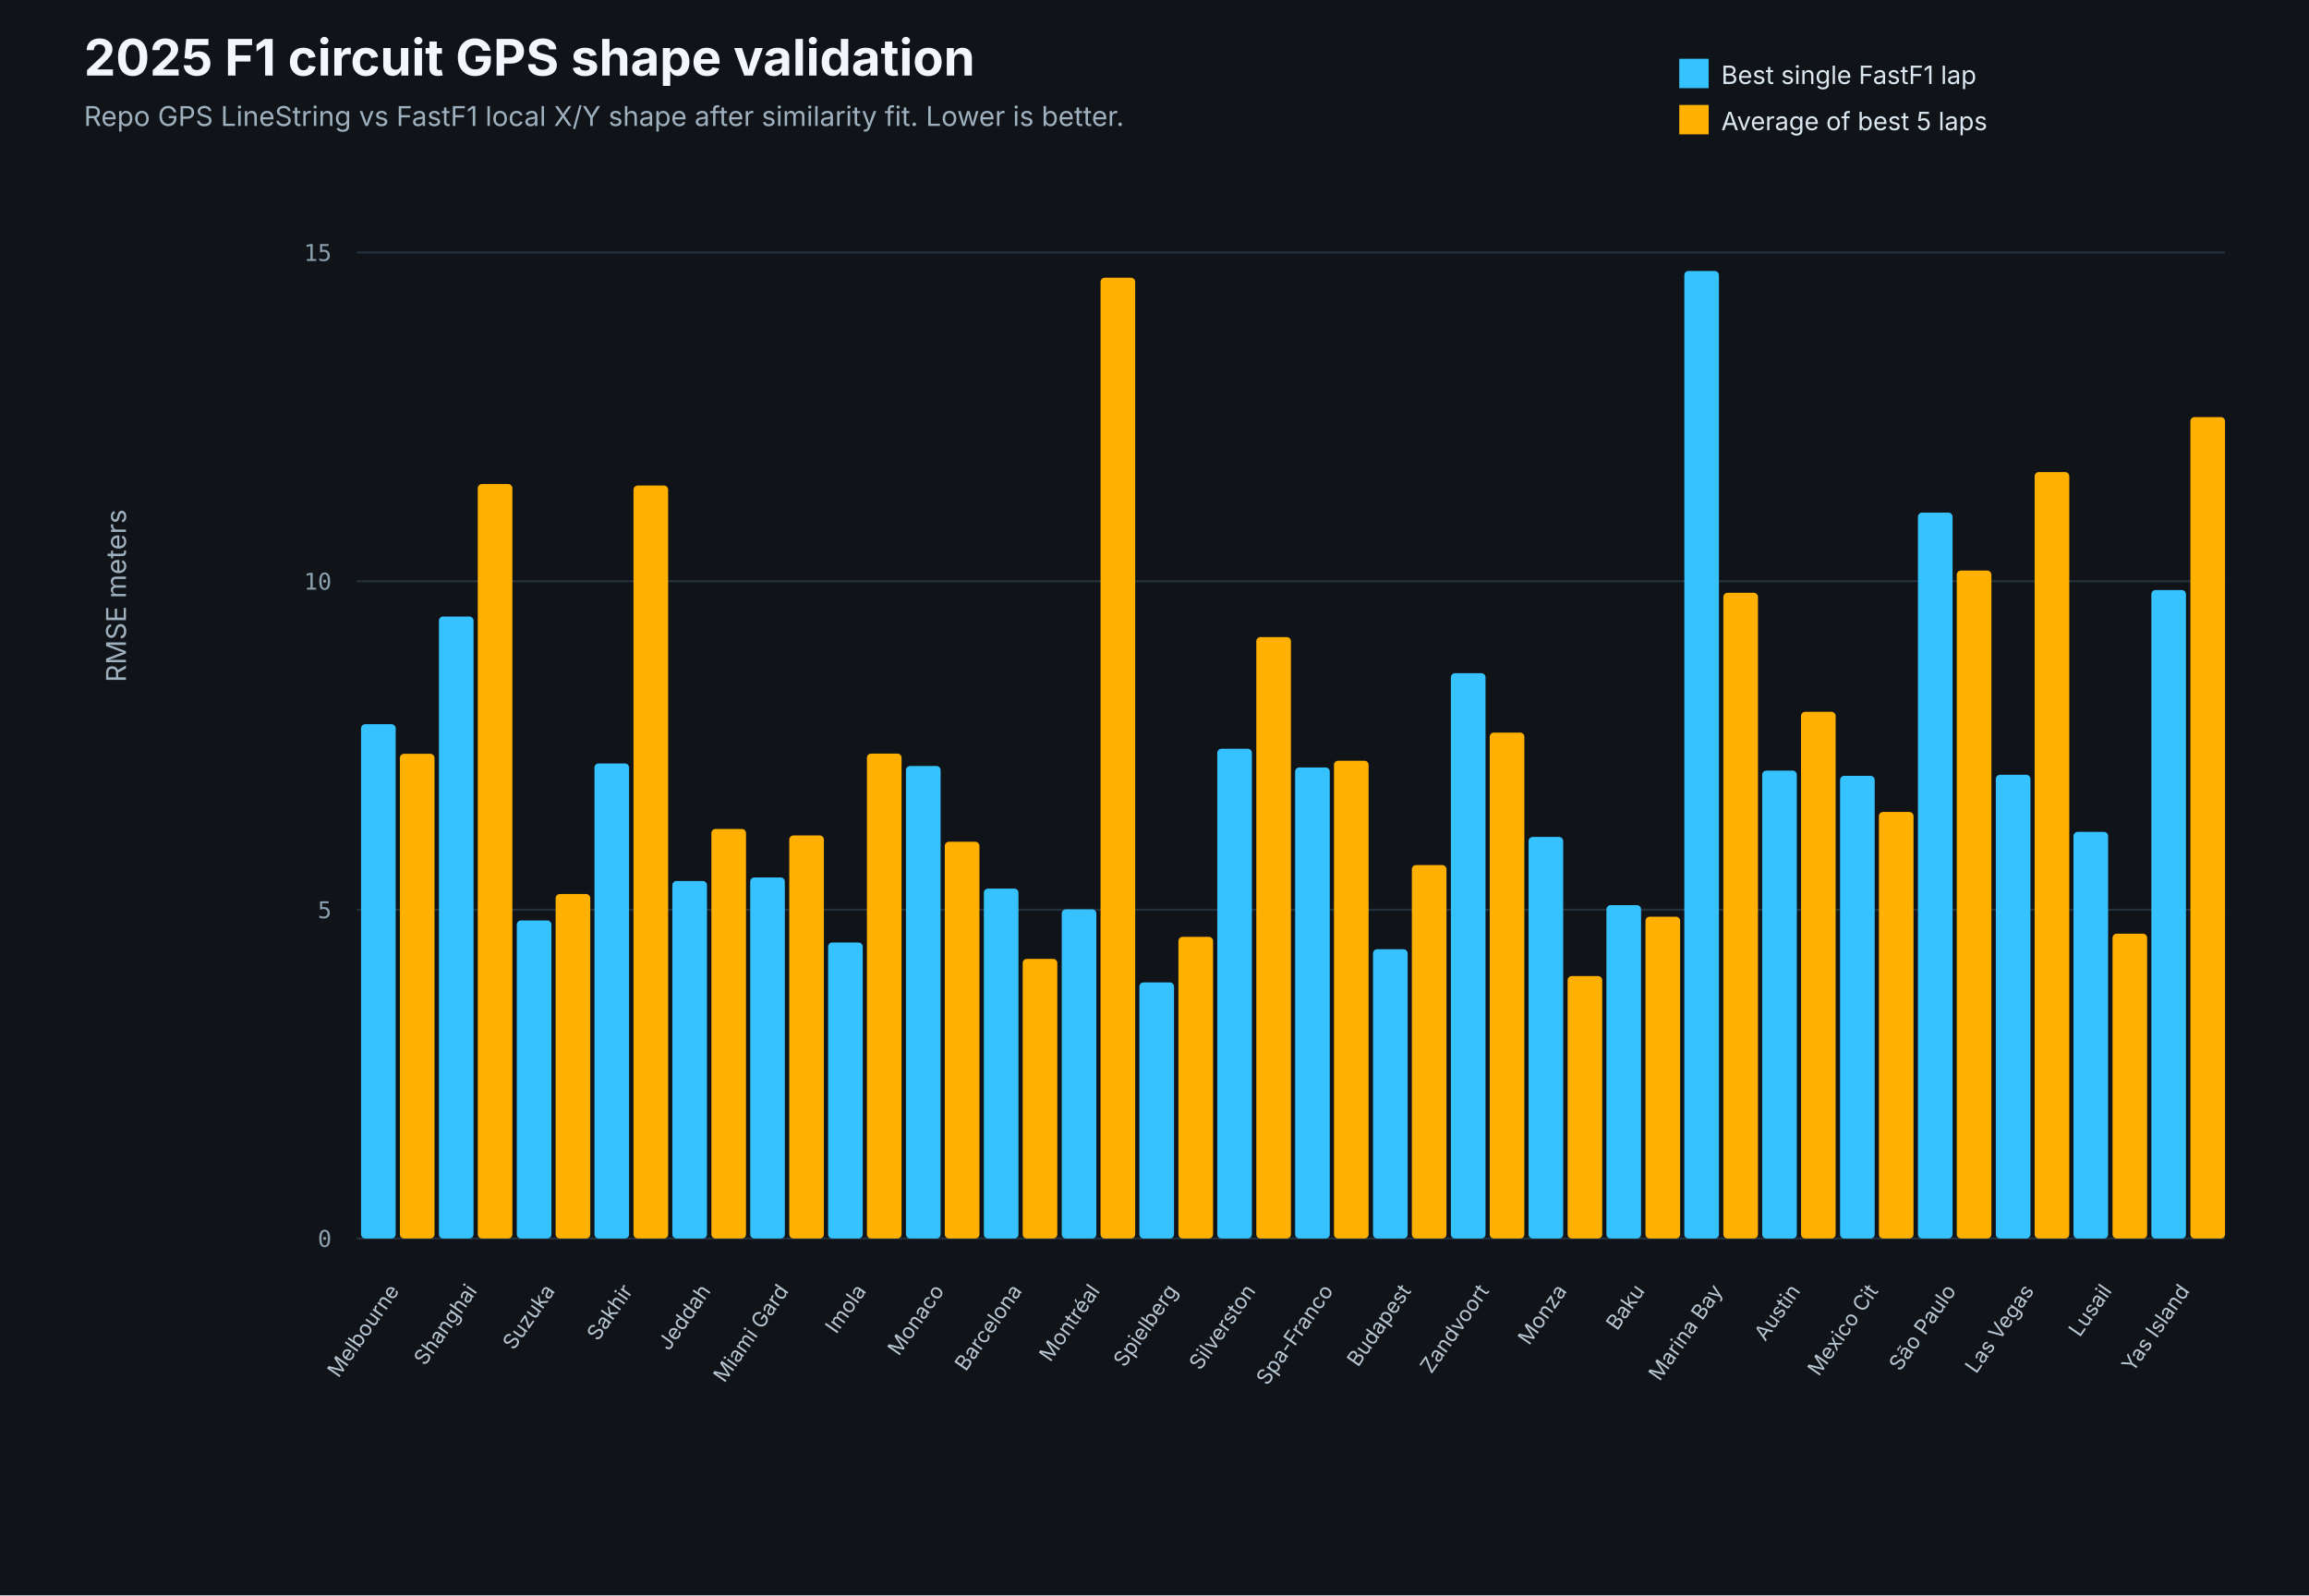
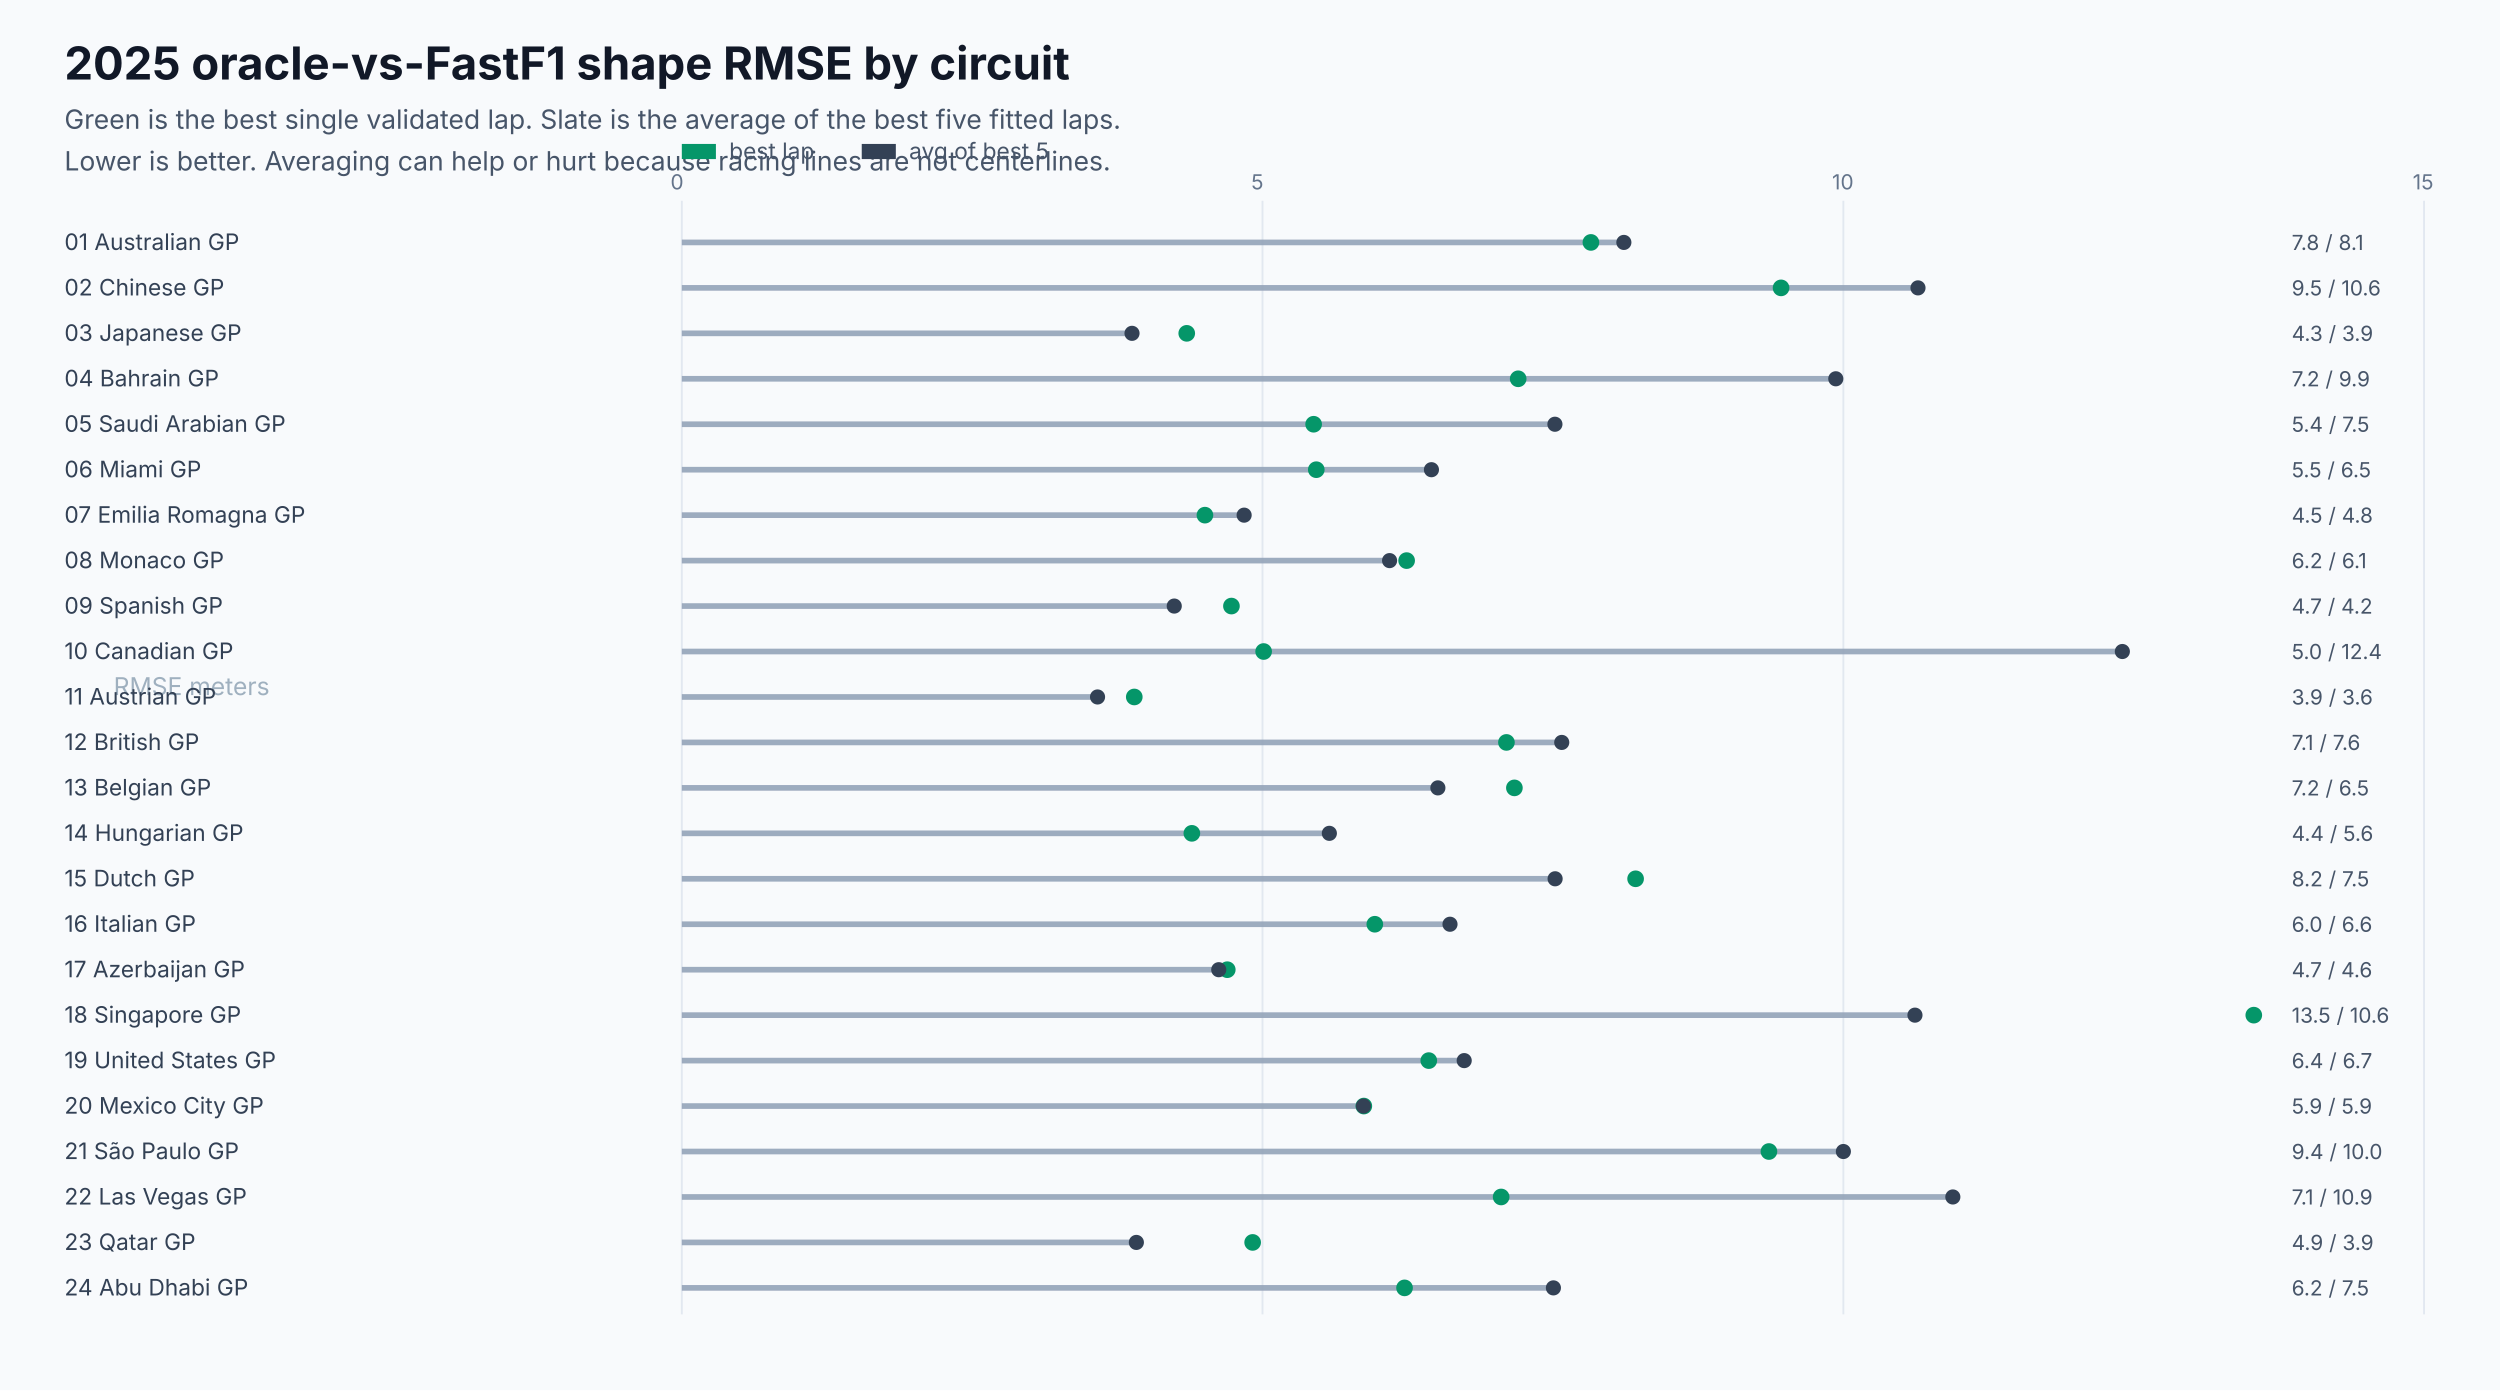
- <svg xmlns="http://www.w3.org/2000/svg" width="1100" height="760" viewBox="0 0 1100 760">
-   <rect width="100%" height="100%" fill="#101418" />
-   <text x="40" y="36" fill="#f3f7fb" font-family="Inter,Arial" font-size="24" font-weight="700">2025 F1 circuit GPS shape validation</text>
-   <text x="40" y="60" fill="#9fb0bf" font-family="Inter,Arial" font-size="13">Repo GPS LineString vs FastF1 local X/Y shape after similarity fit. Lower is better.</text>
-   <line x1="170" y1="590.0" x2="1060" y2="590.0" stroke="#24313c" stroke-width="1" />
-   <text x="158" y="594.0" fill="#8da0af" font-family="JetBrains Mono,monospace" font-size="11" text-anchor="end">0</text>
-   <line x1="170" y1="433.4" x2="1060" y2="433.4" stroke="#24313c" stroke-width="1" />
-   <text x="158" y="437.4" fill="#8da0af" font-family="JetBrains Mono,monospace" font-size="11" text-anchor="end">5</text>
-   <line x1="170" y1="276.9" x2="1060" y2="276.9" stroke="#24313c" stroke-width="1" />
-   <text x="158" y="280.9" fill="#8da0af" font-family="JetBrains Mono,monospace" font-size="11" text-anchor="end">10</text>
-   <line x1="170" y1="120.3" x2="1060" y2="120.3" stroke="#24313c" stroke-width="1" />
-   <text x="158" y="124.3" fill="#8da0af" font-family="JetBrains Mono,monospace" font-size="11" text-anchor="end">15</text>
-   <line x1="170" y1="-36.2" x2="1060" y2="-36.2" stroke="#24313c" stroke-width="1" />
-   <text x="158" y="-32.2" fill="#8da0af" font-family="JetBrains Mono,monospace" font-size="11" text-anchor="end">20</text>
-   <text x="60" y="325.0" transform="rotate(-90 60 325.0)" fill="#9fb0bf" font-family="Inter,Arial" font-size="13">RMSE meters</text>
-   <rect x="172.0" y="345.0" width="16.5" height="245.0" fill="#35c2ff" rx="2" />
-   <rect x="190.5" y="359.1" width="16.5" height="230.9" fill="#ffb000" rx="2" />
-   <text x="190.5" y="615" fill="#b8c7d3" font-family="Inter,Arial" font-size="10" text-anchor="end" transform="rotate(-55 190.5 615)">Melbourne</text>
-   <rect x="209.1" y="293.7" width="16.5" height="296.3" fill="#35c2ff" rx="2" />
-   <rect x="227.6" y="230.6" width="16.5" height="359.4" fill="#ffb000" rx="2" />
-   <text x="227.6" y="615" fill="#b8c7d3" font-family="Inter,Arial" font-size="10" text-anchor="end" transform="rotate(-55 227.6 615)">Shanghai</text>
-   <rect x="246.2" y="438.5" width="16.5" height="151.5" fill="#35c2ff" rx="2" />
-   <rect x="264.7" y="425.9" width="16.5" height="164.1" fill="#ffb000" rx="2" />
-   <text x="264.7" y="615" fill="#b8c7d3" font-family="Inter,Arial" font-size="10" text-anchor="end" transform="rotate(-55 264.7 615)">Suzuka</text>
-   <rect x="283.2" y="363.7" width="16.5" height="226.3" fill="#35c2ff" rx="2" />
-   <rect x="301.8" y="231.3" width="16.5" height="358.7" fill="#ffb000" rx="2" />
-   <text x="301.8" y="615" fill="#b8c7d3" font-family="Inter,Arial" font-size="10" text-anchor="end" transform="rotate(-55 301.8 615)">Sakhir</text>
-   <rect x="320.3" y="419.7" width="16.5" height="170.3" fill="#35c2ff" rx="2" />
-   <rect x="338.9" y="394.9" width="16.5" height="195.1" fill="#ffb000" rx="2" />
-   <text x="338.9" y="615" fill="#b8c7d3" font-family="Inter,Arial" font-size="10" text-anchor="end" transform="rotate(-55 338.9 615)">Jeddah</text>
-   <rect x="357.4" y="418.0" width="16.5" height="172.0" fill="#35c2ff" rx="2" />
-   <rect x="376.0" y="398.0" width="16.5" height="192.0" fill="#ffb000" rx="2" />
-   <text x="376.0" y="615" fill="#b8c7d3" font-family="Inter,Arial" font-size="10" text-anchor="end" transform="rotate(-55 376.0 615)">Miami Gard</text>
-   <rect x="394.5" y="449.0" width="16.5" height="141.0" fill="#35c2ff" rx="2" />
-   <rect x="413.0" y="359.0" width="16.5" height="231.0" fill="#ffb000" rx="2" />
-   <text x="413.0" y="615" fill="#b8c7d3" font-family="Inter,Arial" font-size="10" text-anchor="end" transform="rotate(-55 413.0 615)">Imola</text>
-   <rect x="431.6" y="364.9" width="16.5" height="225.1" fill="#35c2ff" rx="2" />
-   <rect x="450.1" y="401.0" width="16.5" height="189.0" fill="#ffb000" rx="2" />
-   <text x="450.1" y="615" fill="#b8c7d3" font-family="Inter,Arial" font-size="10" text-anchor="end" transform="rotate(-55 450.1 615)">Monaco</text>
-   <rect x="468.7" y="423.3" width="16.5" height="166.7" fill="#35c2ff" rx="2" />
-   <rect x="487.2" y="456.8" width="16.5" height="133.2" fill="#ffb000" rx="2" />
-   <text x="487.2" y="615" fill="#b8c7d3" font-family="Inter,Arial" font-size="10" text-anchor="end" transform="rotate(-55 487.2 615)">Barcelona</text>
-   <rect x="505.8" y="433.2" width="16.5" height="156.8" fill="#35c2ff" rx="2" />
-   <rect x="524.3" y="132.3" width="16.5" height="457.7" fill="#ffb000" rx="2" />
-   <text x="524.3" y="615" fill="#b8c7d3" font-family="Inter,Arial" font-size="10" text-anchor="end" transform="rotate(-55 524.3 615)">Montréal</text>
-   <rect x="542.8" y="468.0" width="16.5" height="122.0" fill="#35c2ff" rx="2" />
-   <rect x="561.4" y="446.3" width="16.5" height="143.7" fill="#ffb000" rx="2" />
-   <text x="561.4" y="615" fill="#b8c7d3" font-family="Inter,Arial" font-size="10" text-anchor="end" transform="rotate(-55 561.4 615)">Spielberg</text>
-   <rect x="579.9" y="356.7" width="16.5" height="233.3" fill="#35c2ff" rx="2" />
-   <rect x="598.5" y="303.5" width="16.5" height="286.5" fill="#ffb000" rx="2" />
-   <text x="598.5" y="615" fill="#b8c7d3" font-family="Inter,Arial" font-size="10" text-anchor="end" transform="rotate(-55 598.5 615)">Silverston</text>
-   <rect x="617.0" y="365.6" width="16.5" height="224.4" fill="#35c2ff" rx="2" />
-   <rect x="635.5" y="362.4" width="16.5" height="227.6" fill="#ffb000" rx="2" />
-   <text x="635.5" y="615" fill="#b8c7d3" font-family="Inter,Arial" font-size="10" text-anchor="end" transform="rotate(-55 635.5 615)">Spa-Franco</text>
-   <rect x="654.1" y="452.2" width="16.5" height="137.8" fill="#35c2ff" rx="2" />
-   <rect x="672.6" y="412.1" width="16.5" height="177.9" fill="#ffb000" rx="2" />
-   <text x="672.6" y="615" fill="#b8c7d3" font-family="Inter,Arial" font-size="10" text-anchor="end" transform="rotate(-55 672.6 615)">Budapest</text>
-   <rect x="691.2" y="320.7" width="16.5" height="269.3" fill="#35c2ff" rx="2" />
-   <rect x="709.7" y="349.0" width="16.5" height="241.0" fill="#ffb000" rx="2" />
-   <text x="709.7" y="615" fill="#b8c7d3" font-family="Inter,Arial" font-size="10" text-anchor="end" transform="rotate(-55 709.7 615)">Zandvoort</text>
-   <rect x="728.2" y="398.7" width="16.5" height="191.3" fill="#35c2ff" rx="2" />
-   <rect x="746.8" y="465.0" width="16.5" height="125.0" fill="#ffb000" rx="2" />
-   <text x="746.8" y="615" fill="#b8c7d3" font-family="Inter,Arial" font-size="10" text-anchor="end" transform="rotate(-55 746.8 615)">Monza</text>
-   <rect x="765.3" y="431.2" width="16.5" height="158.8" fill="#35c2ff" rx="2" />
-   <rect x="783.9" y="436.7" width="16.5" height="153.3" fill="#ffb000" rx="2" />
-   <text x="783.9" y="615" fill="#b8c7d3" font-family="Inter,Arial" font-size="10" text-anchor="end" transform="rotate(-55 783.9 615)">Baku</text>
-   <rect x="802.4" y="129.1" width="16.5" height="460.9" fill="#35c2ff" rx="2" />
-   <rect x="821.0" y="282.4" width="16.5" height="307.6" fill="#ffb000" rx="2" />
-   <text x="821.0" y="615" fill="#b8c7d3" font-family="Inter,Arial" font-size="10" text-anchor="end" transform="rotate(-55 821.0 615)">Marina Bay</text>
-   <rect x="839.5" y="367.1" width="16.5" height="222.9" fill="#35c2ff" rx="2" />
-   <rect x="858.0" y="339.1" width="16.5" height="250.9" fill="#ffb000" rx="2" />
-   <text x="858.0" y="615" fill="#b8c7d3" font-family="Inter,Arial" font-size="10" text-anchor="end" transform="rotate(-55 858.0 615)">Austin</text>
-   <rect x="876.6" y="369.6" width="16.5" height="220.4" fill="#35c2ff" rx="2" />
-   <rect x="895.1" y="386.8" width="16.5" height="203.2" fill="#ffb000" rx="2" />
-   <text x="895.1" y="615" fill="#b8c7d3" font-family="Inter,Arial" font-size="10" text-anchor="end" transform="rotate(-55 895.1 615)">Mexico Cit</text>
-   <rect x="913.7" y="244.2" width="16.5" height="345.8" fill="#35c2ff" rx="2" />
-   <rect x="932.2" y="271.8" width="16.5" height="318.2" fill="#ffb000" rx="2" />
-   <text x="932.2" y="615" fill="#b8c7d3" font-family="Inter,Arial" font-size="10" text-anchor="end" transform="rotate(-55 932.2 615)">São Paulo</text>
-   <rect x="950.8" y="369.1" width="16.5" height="220.9" fill="#35c2ff" rx="2" />
-   <rect x="969.3" y="224.9" width="16.5" height="365.1" fill="#ffb000" rx="2" />
-   <text x="969.3" y="615" fill="#b8c7d3" font-family="Inter,Arial" font-size="10" text-anchor="end" transform="rotate(-55 969.3 615)">Las Vegas</text>
-   <rect x="987.8" y="396.3" width="16.5" height="193.7" fill="#35c2ff" rx="2" />
-   <rect x="1006.4" y="444.8" width="16.5" height="145.2" fill="#ffb000" rx="2" />
-   <text x="1006.4" y="615" fill="#b8c7d3" font-family="Inter,Arial" font-size="10" text-anchor="end" transform="rotate(-55 1006.4 615)">Lusail</text>
-   <rect x="1024.9" y="281.1" width="16.5" height="308.9" fill="#35c2ff" rx="2" />
-   <rect x="1043.5" y="198.7" width="16.5" height="391.3" fill="#ffb000" rx="2" />
-   <text x="1043.5" y="615" fill="#b8c7d3" font-family="Inter,Arial" font-size="10" text-anchor="end" transform="rotate(-55 1043.5 615)">Yas Island</text>
-   <rect x="800" y="28" width="14" height="14" fill="#35c2ff" />
-   <text x="820" y="40" fill="#dce8f1" font-family="Inter,Arial" font-size="12">Best single FastF1 lap</text>
-   <rect x="800" y="50" width="14" height="14" fill="#ffb000" />
-   <text x="820" y="62" fill="#dce8f1" font-family="Inter,Arial" font-size="12">Average of best 5 laps</text>
+ <svg xmlns="http://www.w3.org/2000/svg" width="1320" height="734" viewBox="0 0 1320 734">
+   <rect width="100%" height="100%" fill="#f8fafc" />
+   <text x="34.0" y="42.0" font-family="Inter, Arial, sans-serif" font-size="24" font-weight="700" fill="#111827">2025 oracle-vs-FastF1 shape RMSE by circuit</text>
+   <text x="34.0" y="68.0" font-family="Inter, Arial, sans-serif" font-size="14" font-weight="400" fill="#475569">Green is the best single validated lap. Slate is the average of the best five fitted laps.</text>
+   <text x="34.0" y="90.0" font-family="Inter, Arial, sans-serif" font-size="14" font-weight="400" fill="#475569">Lower is better. Averaging can help or hurt because racing lines are not centerlines.</text>
+   <line x1="360.0" y1="106" x2="360.0" y2="694" stroke="#e2e8f0" />
+   <text x="354.0" y="100.0" font-family="Inter, Arial, sans-serif" font-size="11" font-weight="400" fill="#64748b">0</text>
+   <line x1="666.6" y1="106" x2="666.6" y2="694" stroke="#e2e8f0" />
+   <text x="660.6" y="100.0" font-family="Inter, Arial, sans-serif" font-size="11" font-weight="400" fill="#64748b">5</text>
+   <line x1="973.3" y1="106" x2="973.3" y2="694" stroke="#e2e8f0" />
+   <text x="967.3" y="100.0" font-family="Inter, Arial, sans-serif" font-size="11" font-weight="400" fill="#64748b">10</text>
+   <line x1="1279.9" y1="106" x2="1279.9" y2="694" stroke="#e2e8f0" />
+   <text x="1273.9" y="100.0" font-family="Inter, Arial, sans-serif" font-size="11" font-weight="400" fill="#64748b">15</text>
+   <text x="60.0" y="367.0" font-family="Inter, Arial, sans-serif" font-size="13" font-weight="400" fill="#9fb0bf">RMSE meters</text>
+   <text x="34.0" y="132.0" font-family="Inter, Arial, sans-serif" font-size="12" font-weight="400" fill="#334155">01 Australian GP</text>
+   <line x1="360" y1="128.0" x2="857.4" y2="128.0" stroke="#94a3b8" stroke-width="3" opacity="0.9" />
+   <circle cx="840.0" cy="128.0" r="4.4" fill="#059669" />
+   <circle cx="857.4" cy="128.0" r="4.0" fill="#334155" />
+   <text x="1210.0" y="132.0" font-family="Inter, Arial, sans-serif" font-size="11" font-weight="400" fill="#475569">7.8 / 8.1</text>
+   <text x="34.0" y="156.0" font-family="Inter, Arial, sans-serif" font-size="12" font-weight="400" fill="#334155">02 Chinese GP</text>
+   <line x1="360" y1="152.0" x2="1012.7" y2="152.0" stroke="#94a3b8" stroke-width="3" opacity="0.9" />
+   <circle cx="940.4" cy="152.0" r="4.4" fill="#059669" />
+   <circle cx="1012.7" cy="152.0" r="4.0" fill="#334155" />
+   <text x="1210.0" y="156.0" font-family="Inter, Arial, sans-serif" font-size="11" font-weight="400" fill="#475569">9.5 / 10.6</text>
+   <text x="34.0" y="180.0" font-family="Inter, Arial, sans-serif" font-size="12" font-weight="400" fill="#334155">03 Japanese GP</text>
+   <line x1="360" y1="176.0" x2="597.7" y2="176.0" stroke="#94a3b8" stroke-width="3" opacity="0.9" />
+   <circle cx="626.6" cy="176.0" r="4.4" fill="#059669" />
+   <circle cx="597.7" cy="176.0" r="4.0" fill="#334155" />
+   <text x="1210.0" y="180.0" font-family="Inter, Arial, sans-serif" font-size="11" font-weight="400" fill="#475569">4.3 / 3.9</text>
+   <text x="34.0" y="204.0" font-family="Inter, Arial, sans-serif" font-size="12" font-weight="400" fill="#334155">04 Bahrain GP</text>
+   <line x1="360" y1="200.0" x2="969.3" y2="200.0" stroke="#94a3b8" stroke-width="3" opacity="0.9" />
+   <circle cx="801.6" cy="200.0" r="4.4" fill="#059669" />
+   <circle cx="969.3" cy="200.0" r="4.0" fill="#334155" />
+   <text x="1210.0" y="204.0" font-family="Inter, Arial, sans-serif" font-size="11" font-weight="400" fill="#475569">7.2 / 9.9</text>
+   <text x="34.0" y="228.0" font-family="Inter, Arial, sans-serif" font-size="12" font-weight="400" fill="#334155">05 Saudi Arabian GP</text>
+   <line x1="360" y1="224.0" x2="821.0" y2="224.0" stroke="#94a3b8" stroke-width="3" opacity="0.9" />
+   <circle cx="693.6" cy="224.0" r="4.4" fill="#059669" />
+   <circle cx="821.0" cy="224.0" r="4.0" fill="#334155" />
+   <text x="1210.0" y="228.0" font-family="Inter, Arial, sans-serif" font-size="11" font-weight="400" fill="#475569">5.4 / 7.5</text>
+   <text x="34.0" y="252.0" font-family="Inter, Arial, sans-serif" font-size="12" font-weight="400" fill="#334155">06 Miami GP</text>
+   <line x1="360" y1="248.0" x2="755.8" y2="248.0" stroke="#94a3b8" stroke-width="3" opacity="0.9" />
+   <circle cx="695.0" cy="248.0" r="4.4" fill="#059669" />
+   <circle cx="755.8" cy="248.0" r="4.0" fill="#334155" />
+   <text x="1210.0" y="252.0" font-family="Inter, Arial, sans-serif" font-size="11" font-weight="400" fill="#475569">5.5 / 6.5</text>
+   <text x="34.0" y="276.0" font-family="Inter, Arial, sans-serif" font-size="12" font-weight="400" fill="#334155">07 Emilia Romagna GP</text>
+   <line x1="360" y1="272.0" x2="656.9" y2="272.0" stroke="#94a3b8" stroke-width="3" opacity="0.9" />
+   <circle cx="636.2" cy="272.0" r="4.4" fill="#059669" />
+   <circle cx="656.9" cy="272.0" r="4.0" fill="#334155" />
+   <text x="1210.0" y="276.0" font-family="Inter, Arial, sans-serif" font-size="11" font-weight="400" fill="#475569">4.5 / 4.8</text>
+   <text x="34.0" y="300.0" font-family="Inter, Arial, sans-serif" font-size="12" font-weight="400" fill="#334155">08 Monaco GP</text>
+   <line x1="360" y1="296.0" x2="733.7" y2="296.0" stroke="#94a3b8" stroke-width="3" opacity="0.9" />
+   <circle cx="742.7" cy="296.0" r="4.4" fill="#059669" />
+   <circle cx="733.7" cy="296.0" r="4.0" fill="#334155" />
+   <text x="1210.0" y="300.0" font-family="Inter, Arial, sans-serif" font-size="11" font-weight="400" fill="#475569">6.2 / 6.1</text>
+   <text x="34.0" y="324.0" font-family="Inter, Arial, sans-serif" font-size="12" font-weight="400" fill="#334155">09 Spanish GP</text>
+   <line x1="360" y1="320.0" x2="620.0" y2="320.0" stroke="#94a3b8" stroke-width="3" opacity="0.9" />
+   <circle cx="650.2" cy="320.0" r="4.4" fill="#059669" />
+   <circle cx="620.0" cy="320.0" r="4.0" fill="#334155" />
+   <text x="1210.0" y="324.0" font-family="Inter, Arial, sans-serif" font-size="11" font-weight="400" fill="#475569">4.7 / 4.2</text>
+   <text x="34.0" y="348.0" font-family="Inter, Arial, sans-serif" font-size="12" font-weight="400" fill="#334155">10 Canadian GP</text>
+   <line x1="360" y1="344.0" x2="1120.6" y2="344.0" stroke="#94a3b8" stroke-width="3" opacity="0.9" />
+   <circle cx="667.2" cy="344.0" r="4.4" fill="#059669" />
+   <circle cx="1120.6" cy="344.0" r="4.0" fill="#334155" />
+   <text x="1210.0" y="348.0" font-family="Inter, Arial, sans-serif" font-size="11" font-weight="400" fill="#475569">5.0 / 12.4</text>
+   <text x="34.0" y="372.0" font-family="Inter, Arial, sans-serif" font-size="12" font-weight="400" fill="#334155">11 Austrian GP</text>
+   <line x1="360" y1="368.0" x2="579.5" y2="368.0" stroke="#94a3b8" stroke-width="3" opacity="0.9" />
+   <circle cx="598.9" cy="368.0" r="4.4" fill="#059669" />
+   <circle cx="579.5" cy="368.0" r="4.0" fill="#334155" />
+   <text x="1210.0" y="372.0" font-family="Inter, Arial, sans-serif" font-size="11" font-weight="400" fill="#475569">3.9 / 3.6</text>
+   <text x="34.0" y="396.0" font-family="Inter, Arial, sans-serif" font-size="12" font-weight="400" fill="#334155">12 British GP</text>
+   <line x1="360" y1="392.0" x2="824.6" y2="392.0" stroke="#94a3b8" stroke-width="3" opacity="0.9" />
+   <circle cx="795.4" cy="392.0" r="4.4" fill="#059669" />
+   <circle cx="824.6" cy="392.0" r="4.0" fill="#334155" />
+   <text x="1210.0" y="396.0" font-family="Inter, Arial, sans-serif" font-size="11" font-weight="400" fill="#475569">7.1 / 7.6</text>
+   <text x="34.0" y="420.0" font-family="Inter, Arial, sans-serif" font-size="12" font-weight="400" fill="#334155">13 Belgian GP</text>
+   <line x1="360" y1="416.0" x2="759.2" y2="416.0" stroke="#94a3b8" stroke-width="3" opacity="0.9" />
+   <circle cx="799.6" cy="416.0" r="4.4" fill="#059669" />
+   <circle cx="759.2" cy="416.0" r="4.0" fill="#334155" />
+   <text x="1210.0" y="420.0" font-family="Inter, Arial, sans-serif" font-size="11" font-weight="400" fill="#475569">7.2 / 6.5</text>
+   <text x="34.0" y="444.0" font-family="Inter, Arial, sans-serif" font-size="12" font-weight="400" fill="#334155">14 Hungarian GP</text>
+   <line x1="360" y1="440.0" x2="701.9" y2="440.0" stroke="#94a3b8" stroke-width="3" opacity="0.9" />
+   <circle cx="629.3" cy="440.0" r="4.4" fill="#059669" />
+   <circle cx="701.9" cy="440.0" r="4.0" fill="#334155" />
+   <text x="1210.0" y="444.0" font-family="Inter, Arial, sans-serif" font-size="11" font-weight="400" fill="#475569">4.4 / 5.6</text>
+   <text x="34.0" y="468.0" font-family="Inter, Arial, sans-serif" font-size="12" font-weight="400" fill="#334155">15 Dutch GP</text>
+   <line x1="360" y1="464.0" x2="821.1" y2="464.0" stroke="#94a3b8" stroke-width="3" opacity="0.9" />
+   <circle cx="863.6" cy="464.0" r="4.4" fill="#059669" />
+   <circle cx="821.1" cy="464.0" r="4.0" fill="#334155" />
+   <text x="1210.0" y="468.0" font-family="Inter, Arial, sans-serif" font-size="11" font-weight="400" fill="#475569">8.2 / 7.5</text>
+   <text x="34.0" y="492.0" font-family="Inter, Arial, sans-serif" font-size="12" font-weight="400" fill="#334155">16 Italian GP</text>
+   <line x1="360" y1="488.0" x2="765.6" y2="488.0" stroke="#94a3b8" stroke-width="3" opacity="0.9" />
+   <circle cx="725.9" cy="488.0" r="4.4" fill="#059669" />
+   <circle cx="765.6" cy="488.0" r="4.0" fill="#334155" />
+   <text x="1210.0" y="492.0" font-family="Inter, Arial, sans-serif" font-size="11" font-weight="400" fill="#475569">6.0 / 6.6</text>
+   <text x="34.0" y="516.0" font-family="Inter, Arial, sans-serif" font-size="12" font-weight="400" fill="#334155">17 Azerbaijan GP</text>
+   <line x1="360" y1="512.0" x2="643.5" y2="512.0" stroke="#94a3b8" stroke-width="3" opacity="0.9" />
+   <circle cx="648.0" cy="512.0" r="4.4" fill="#059669" />
+   <circle cx="643.5" cy="512.0" r="4.0" fill="#334155" />
+   <text x="1210.0" y="516.0" font-family="Inter, Arial, sans-serif" font-size="11" font-weight="400" fill="#475569">4.7 / 4.6</text>
+   <text x="34.0" y="540.0" font-family="Inter, Arial, sans-serif" font-size="12" font-weight="400" fill="#334155">18 Singapore GP</text>
+   <line x1="360" y1="536.0" x2="1011.1" y2="536.0" stroke="#94a3b8" stroke-width="3" opacity="0.9" />
+   <circle cx="1190.0" cy="536.0" r="4.4" fill="#059669" />
+   <circle cx="1011.1" cy="536.0" r="4.0" fill="#334155" />
+   <text x="1210.0" y="540.0" font-family="Inter, Arial, sans-serif" font-size="11" font-weight="400" fill="#475569">13.5 / 10.6</text>
+   <text x="34.0" y="564.0" font-family="Inter, Arial, sans-serif" font-size="12" font-weight="400" fill="#334155">19 United States GP</text>
+   <line x1="360" y1="560.0" x2="773.1" y2="560.0" stroke="#94a3b8" stroke-width="3" opacity="0.9" />
+   <circle cx="754.4" cy="560.0" r="4.4" fill="#059669" />
+   <circle cx="773.1" cy="560.0" r="4.0" fill="#334155" />
+   <text x="1210.0" y="564.0" font-family="Inter, Arial, sans-serif" font-size="11" font-weight="400" fill="#475569">6.4 / 6.7</text>
+   <text x="34.0" y="588.0" font-family="Inter, Arial, sans-serif" font-size="12" font-weight="400" fill="#334155">20 Mexico City GP</text>
+   <line x1="360" y1="584.0" x2="719.9" y2="584.0" stroke="#94a3b8" stroke-width="3" opacity="0.9" />
+   <circle cx="720.1" cy="584.0" r="4.4" fill="#059669" />
+   <circle cx="719.9" cy="584.0" r="4.0" fill="#334155" />
+   <text x="1210.0" y="588.0" font-family="Inter, Arial, sans-serif" font-size="11" font-weight="400" fill="#475569">5.9 / 5.9</text>
+   <text x="34.0" y="612.0" font-family="Inter, Arial, sans-serif" font-size="12" font-weight="400" fill="#334155">21 São Paulo GP</text>
+   <line x1="360" y1="608.0" x2="973.3" y2="608.0" stroke="#94a3b8" stroke-width="3" opacity="0.9" />
+   <circle cx="934.0" cy="608.0" r="4.4" fill="#059669" />
+   <circle cx="973.3" cy="608.0" r="4.0" fill="#334155" />
+   <text x="1210.0" y="612.0" font-family="Inter, Arial, sans-serif" font-size="11" font-weight="400" fill="#475569">9.4 / 10.0</text>
+   <text x="34.0" y="636.0" font-family="Inter, Arial, sans-serif" font-size="12" font-weight="400" fill="#334155">22 Las Vegas GP</text>
+   <line x1="360" y1="632.0" x2="1031.1" y2="632.0" stroke="#94a3b8" stroke-width="3" opacity="0.9" />
+   <circle cx="792.6" cy="632.0" r="4.4" fill="#059669" />
+   <circle cx="1031.1" cy="632.0" r="4.0" fill="#334155" />
+   <text x="1210.0" y="636.0" font-family="Inter, Arial, sans-serif" font-size="11" font-weight="400" fill="#475569">7.1 / 10.9</text>
+   <text x="34.0" y="660.0" font-family="Inter, Arial, sans-serif" font-size="12" font-weight="400" fill="#334155">23 Qatar GP</text>
+   <line x1="360" y1="656.0" x2="600.0" y2="656.0" stroke="#94a3b8" stroke-width="3" opacity="0.9" />
+   <circle cx="661.4" cy="656.0" r="4.4" fill="#059669" />
+   <circle cx="600.0" cy="656.0" r="4.0" fill="#334155" />
+   <text x="1210.0" y="660.0" font-family="Inter, Arial, sans-serif" font-size="11" font-weight="400" fill="#475569">4.9 / 3.9</text>
+   <text x="34.0" y="684.0" font-family="Inter, Arial, sans-serif" font-size="12" font-weight="400" fill="#334155">24 Abu Dhabi GP</text>
+   <line x1="360" y1="680.0" x2="820.2" y2="680.0" stroke="#94a3b8" stroke-width="3" opacity="0.9" />
+   <circle cx="741.6" cy="680.0" r="4.4" fill="#059669" />
+   <circle cx="820.2" cy="680.0" r="4.0" fill="#334155" />
+   <text x="1210.0" y="684.0" font-family="Inter, Arial, sans-serif" font-size="11" font-weight="400" fill="#475569">6.2 / 7.5</text>
+   <rect x="360" y="76" width="18" height="8" fill="#059669" />
+   <text x="385.0" y="84.0" font-family="Inter, Arial, sans-serif" font-size="12" font-weight="400" fill="#475569">best lap</text>
+   <rect x="455" y="76" width="18" height="8" fill="#334155" />
+   <text x="480.0" y="84.0" font-family="Inter, Arial, sans-serif" font-size="12" font-weight="400" fill="#475569">avg of best 5</text>
</svg>
